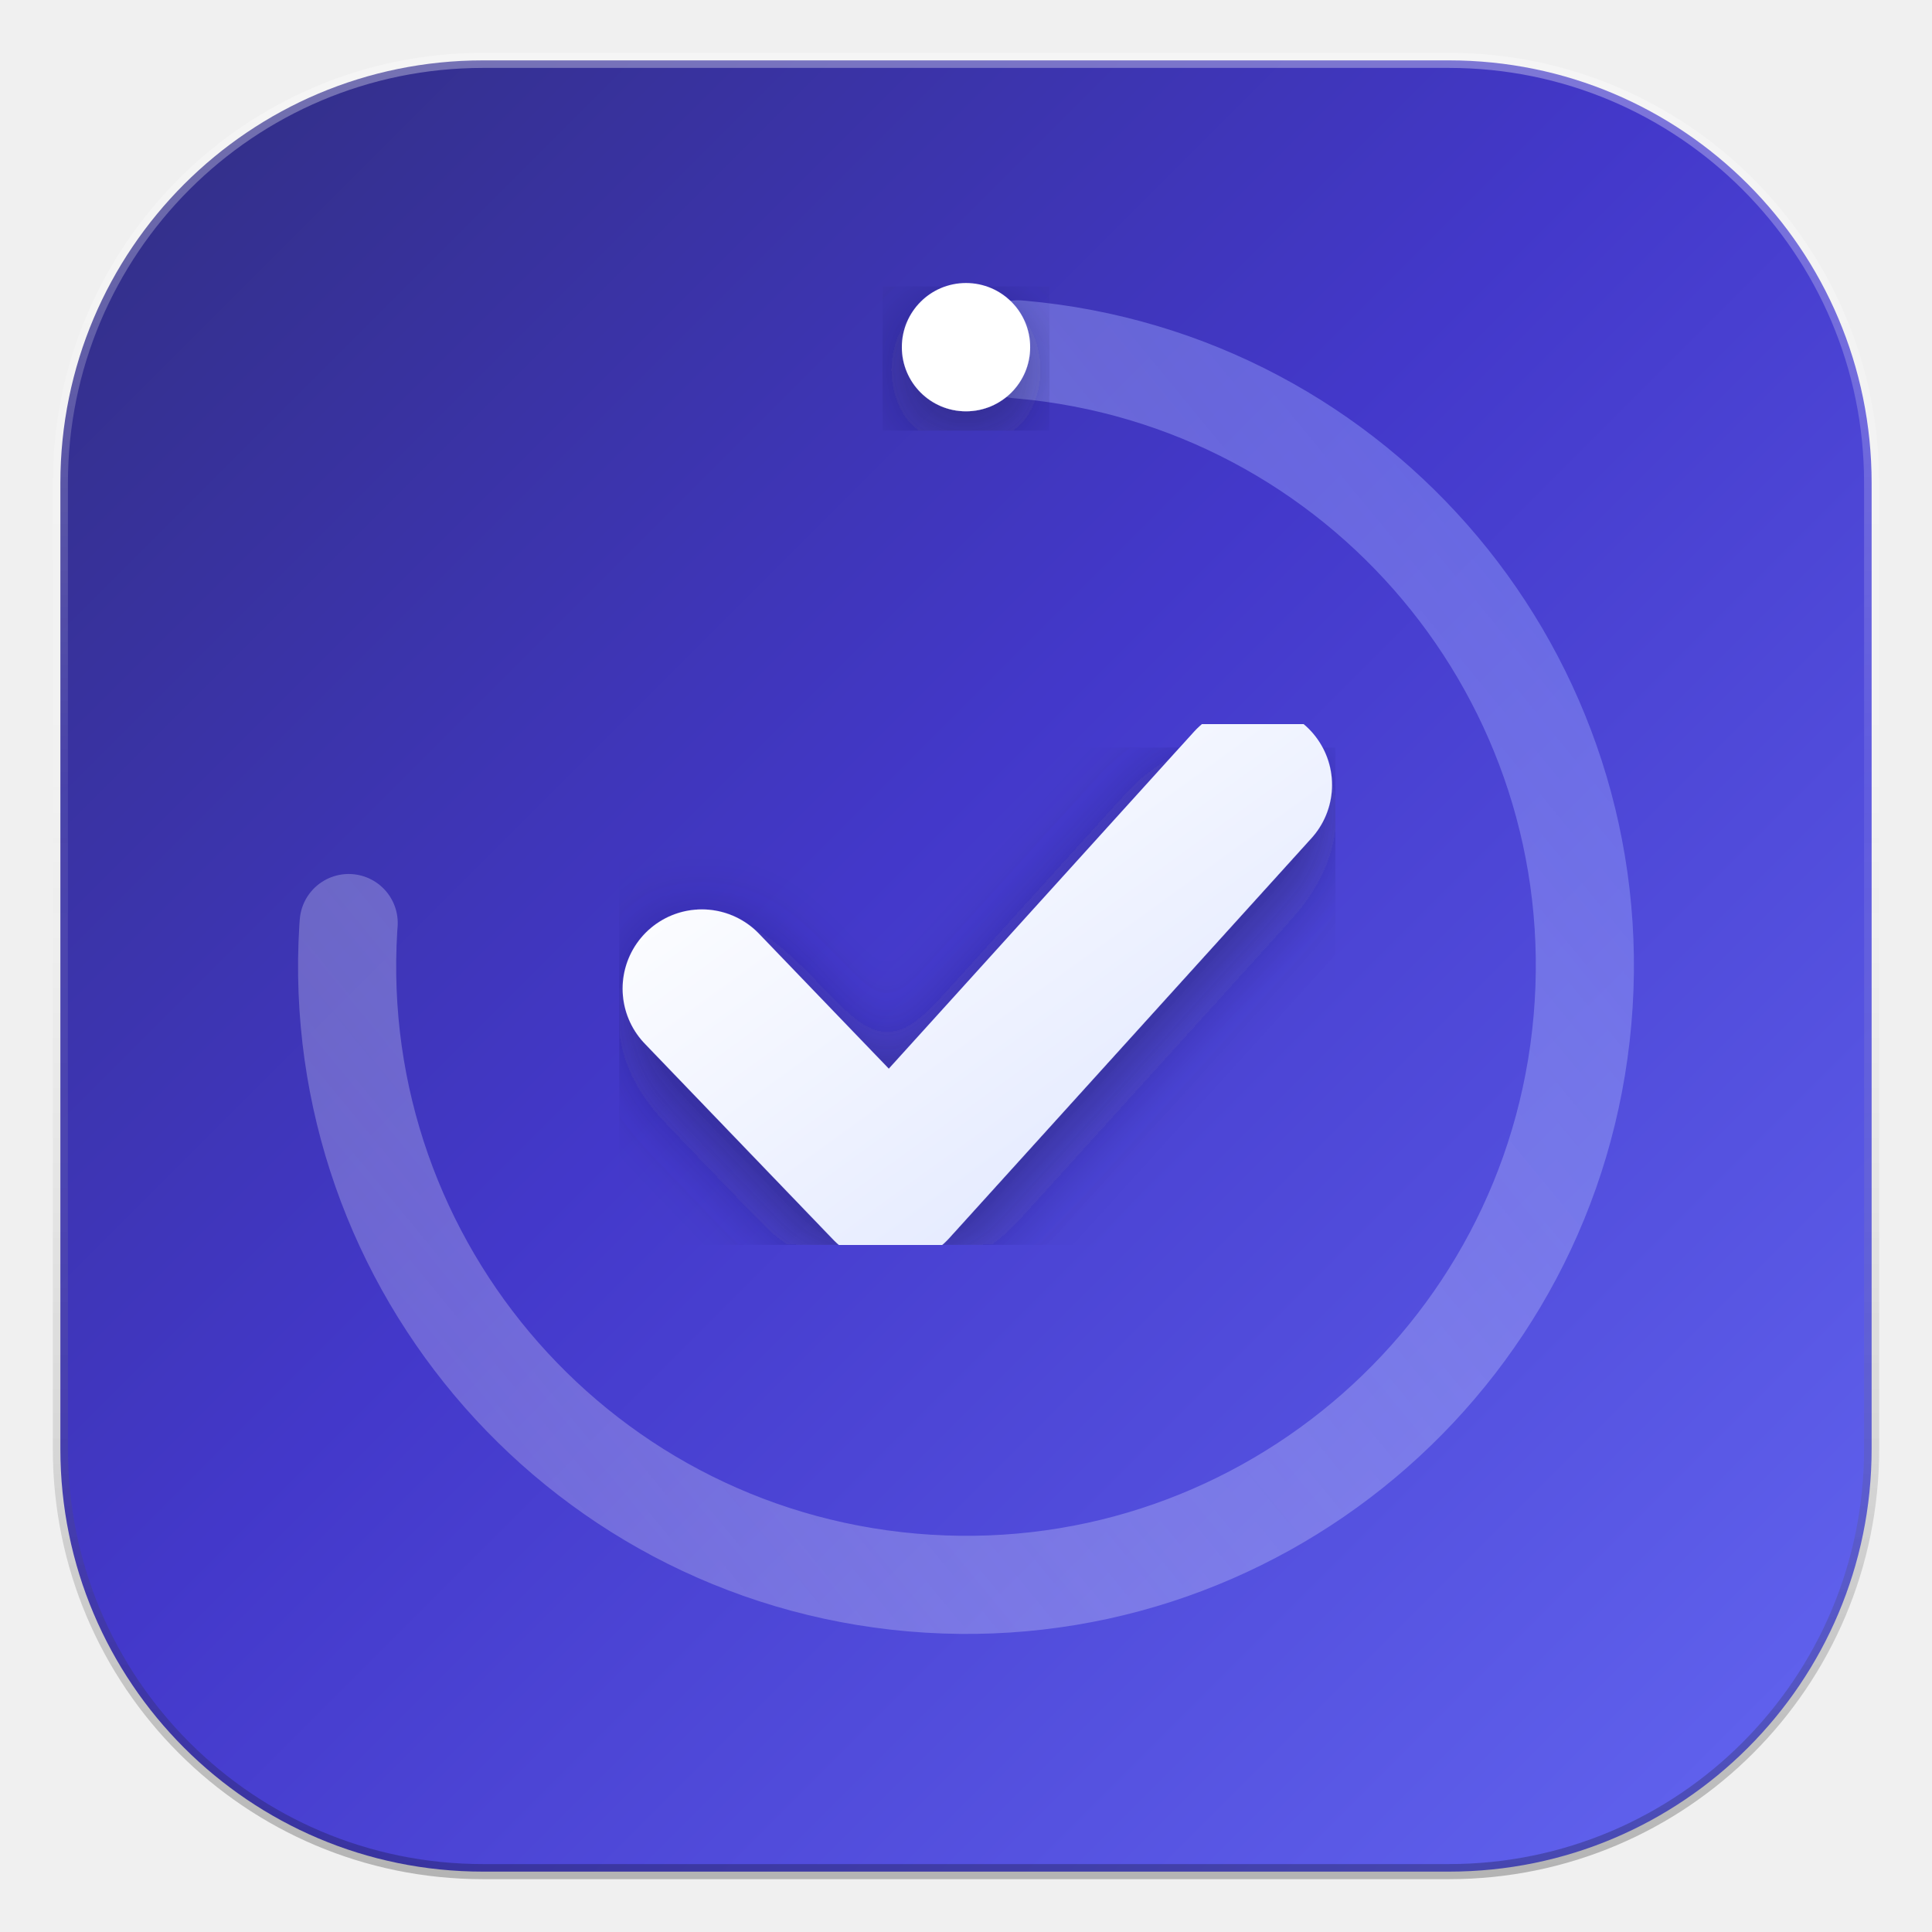
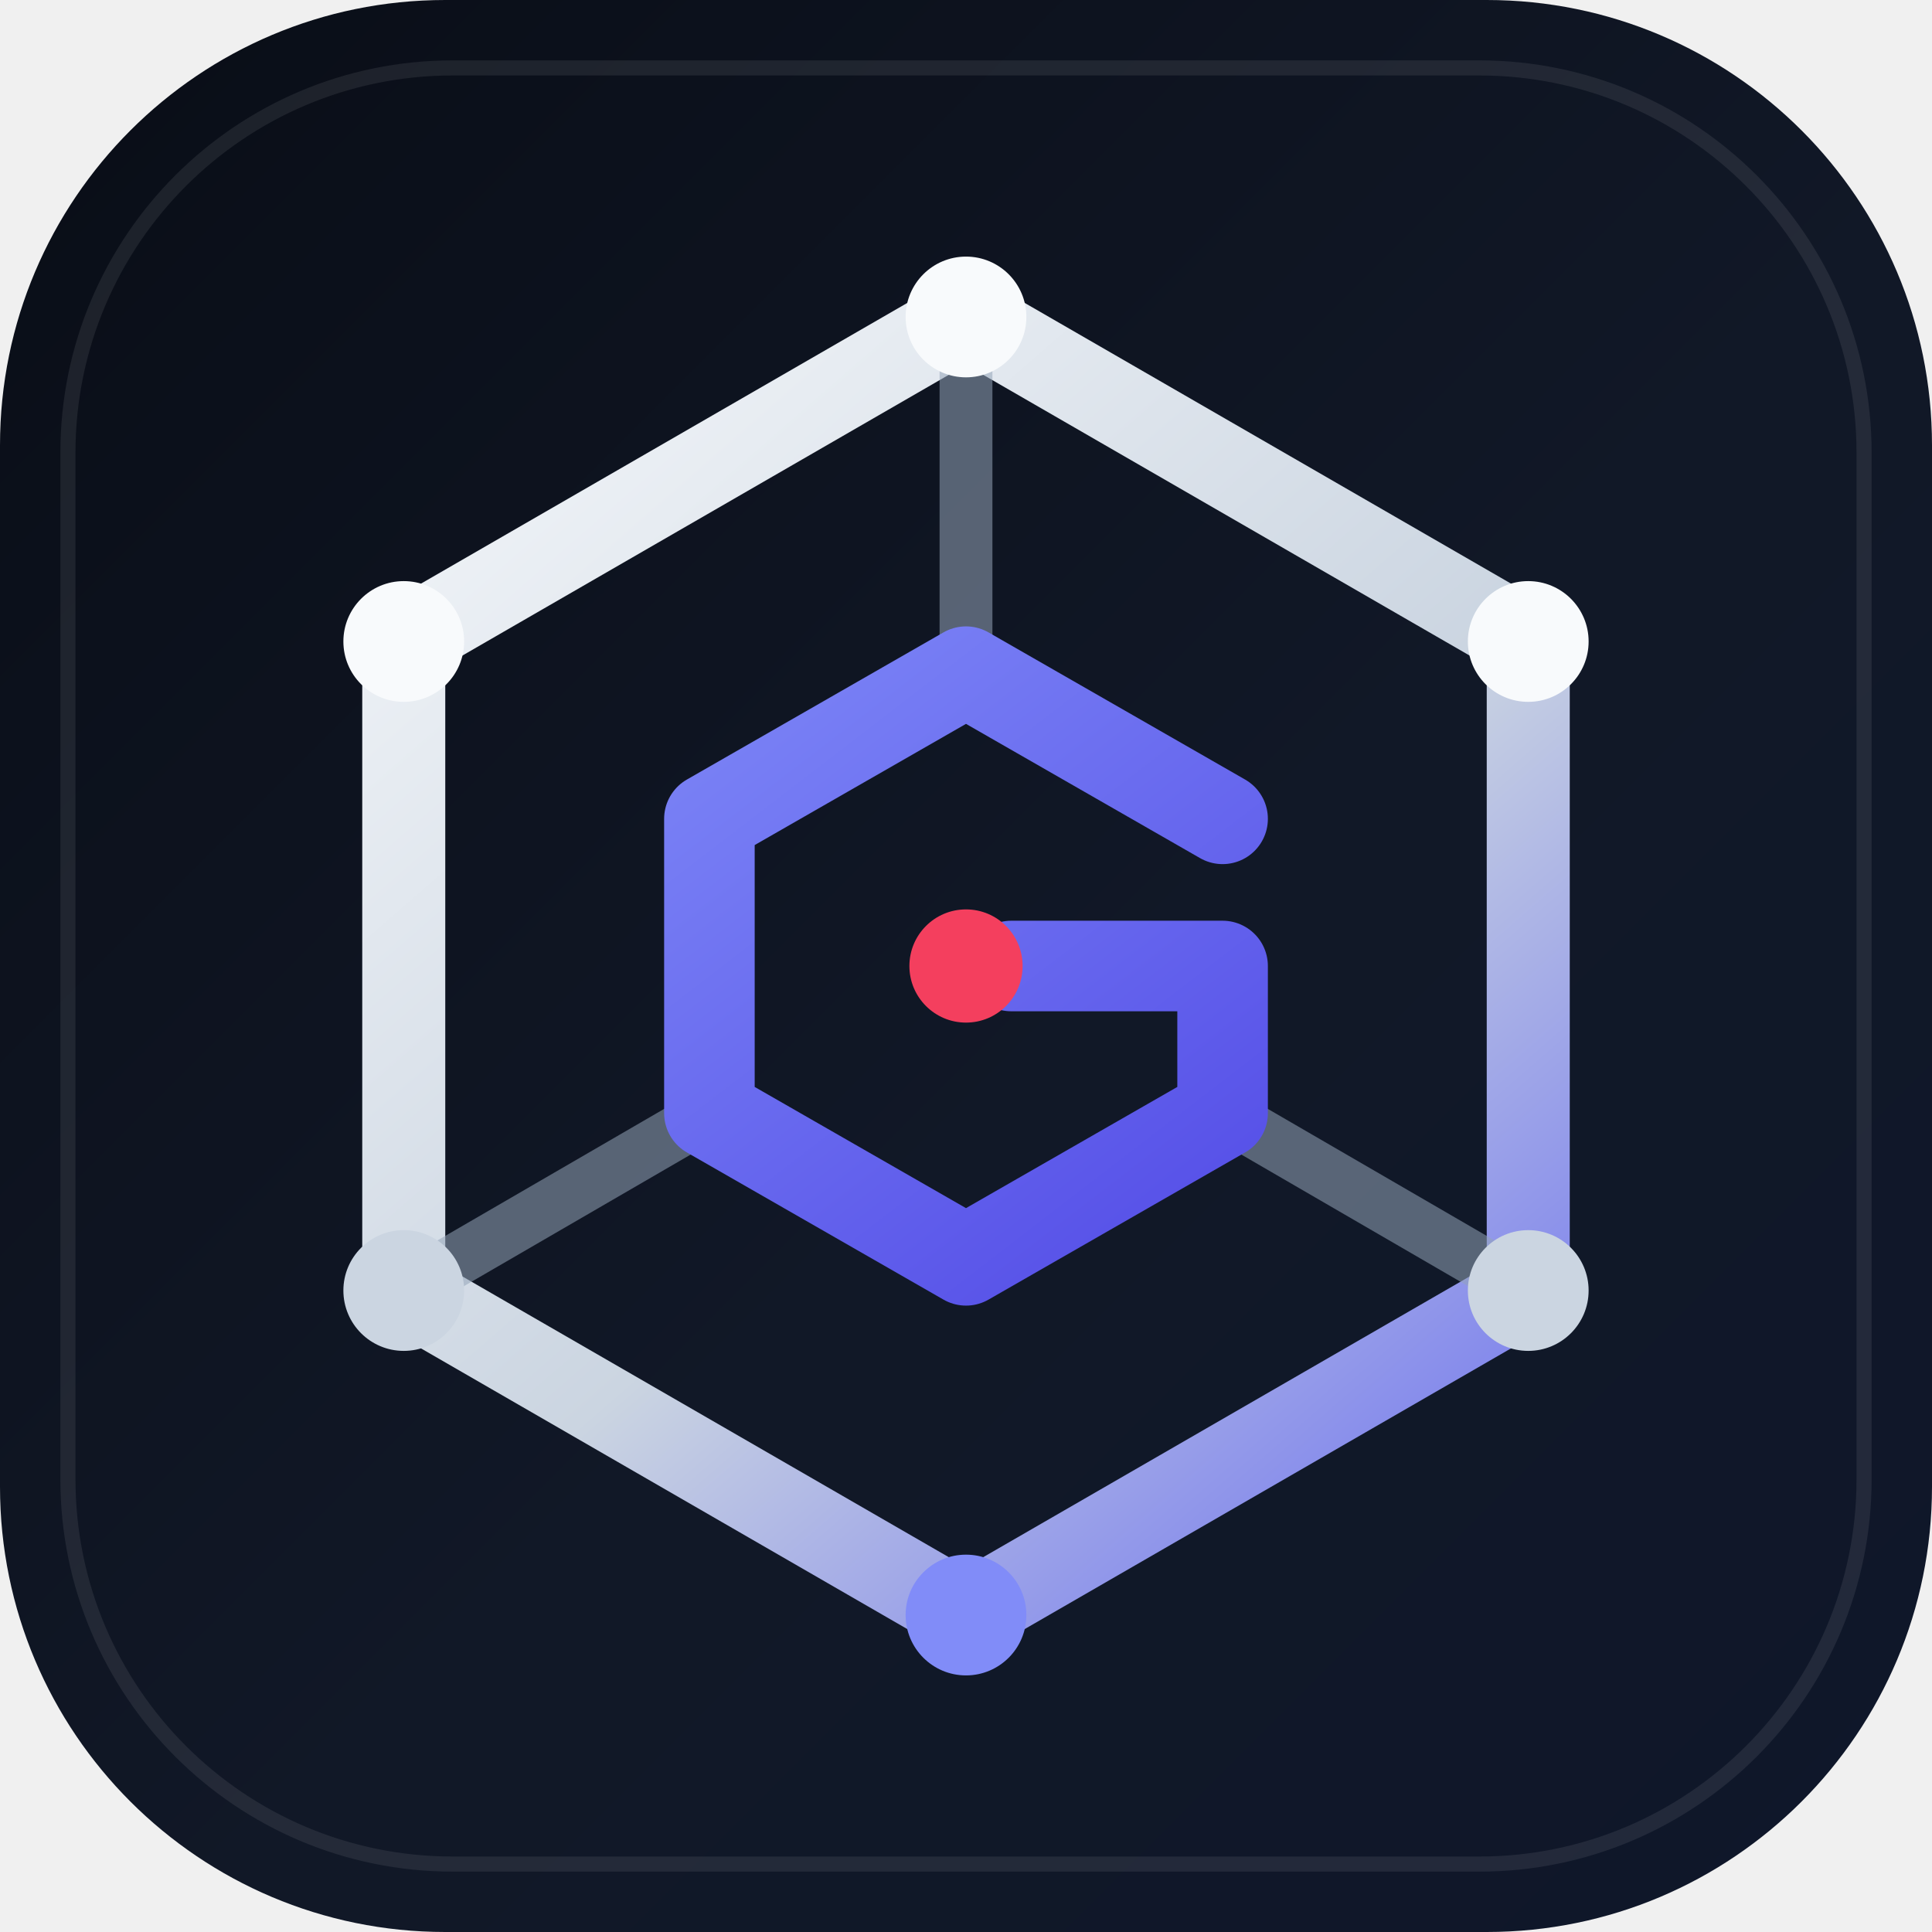
- <svg xmlns="http://www.w3.org/2000/svg" viewBox="0 0 512 512" width="512" height="512">
+ <svg xmlns="http://www.w3.org/2000/svg" viewBox="0 0 512 512" fill="none">
  <defs>
-     <linearGradient id="jivanBg" x1="0%" y1="0%" x2="100%" y2="100%">
-       <stop offset="0%" stop-color="#312e81" />
-       <stop offset="45%" stop-color="#4338ca" />
-       <stop offset="100%" stop-color="#6366f1" />
+     <linearGradient id="gBg" x1="0" y1="0" x2="512" y2="512" gradientUnits="userSpaceOnUse">
+       <stop offset="0%" stop-color="#090D16" />
+       <stop offset="55%" stop-color="#111827" />
+       <stop offset="100%" stop-color="#0F172A" />
    </linearGradient>
-     <linearGradient id="innerRim" x1="0%" y1="0%" x2="0%" y2="100%">
-       <stop offset="0%" stop-color="#ffffff" stop-opacity="0.32" />
-       <stop offset="40%" stop-color="#ffffff" stop-opacity="0.08" />
-       <stop offset="100%" stop-color="#000000" stop-opacity="0.25" />
+     <linearGradient id="gStroke" x1="96" y1="72" x2="416" y2="440" gradientUnits="userSpaceOnUse">
+       <stop offset="0%" stop-color="#F8FAFC" />
+       <stop offset="55%" stop-color="#CBD5E1" />
+       <stop offset="100%" stop-color="#6366F1" />
    </linearGradient>
-     <linearGradient id="checkGlow" x1="0%" y1="0%" x2="100%" y2="100%">
-       <stop offset="0%" stop-color="#ffffff" />
-       <stop offset="100%" stop-color="#e0e7ff" />
+     <linearGradient id="gCore" x1="176" y1="152" x2="336" y2="360" gradientUnits="userSpaceOnUse">
+       <stop offset="0%" stop-color="#818CF8" />
+       <stop offset="100%" stop-color="#4F46E5" />
    </linearGradient>
-     <linearGradient id="ringGrad" x1="0%" y1="0%" x2="100%" y2="100%">
-       <stop offset="0%" stop-color="#ffffff" stop-opacity="0.22" />
-       <stop offset="100%" stop-color="#818cf8" stop-opacity="0.5" />
-     </linearGradient>
-     <filter id="elevate" x="-15%" y="-15%" width="130%" height="130%">
-       <feDropShadow dx="0" dy="6" stdDeviation="10" flood-color="#1e1b4b" flood-opacity="0.5" />
-     </filter>
  </defs>
-   <rect x="16" y="16" width="480" height="480" rx="112" fill="url(#jivanBg)" />
-   <rect x="16" y="16" width="480" height="480" rx="112" fill="none" stroke="url(#innerRim)" stroke-width="4" />
-   <circle cx="256" cy="256" r="164" fill="none" stroke="url(#ringGrad)" stroke-width="26" stroke-linecap="round" stroke-dasharray="770 260" transform="rotate(-85 256 256)" />
-   <circle cx="256" cy="92" r="17" fill="#ffffff" filter="url(#elevate)" />
-   <path d="M 186 262 L 236 314 L 332 208" fill="none" stroke="url(#checkGlow)" stroke-width="42" stroke-linecap="round" stroke-linejoin="round" filter="url(#elevate)" />
+   <rect width="512" height="512" rx="118" fill="url(#gBg)" />
+   <rect x="18" y="18" width="476" height="476" rx="102" stroke="#ffffff" stroke-opacity="0.08" stroke-width="4" />
+   <polygon points="256,84 405,170 405,342 256,428 107,342 107,170" stroke="url(#gStroke)" stroke-width="22" stroke-linecap="round" stroke-linejoin="round" fill="none" />
+   <line x1="256" y1="84" x2="256" y2="178" stroke="#94A3B8" stroke-opacity="0.55" stroke-width="14" stroke-linecap="round" />
+   <line x1="405" y1="342" x2="324" y2="295" stroke="#94A3B8" stroke-opacity="0.55" stroke-width="14" stroke-linecap="round" />
+   <line x1="107" y1="342" x2="188" y2="295" stroke="#94A3B8" stroke-opacity="0.55" stroke-width="14" stroke-linecap="round" />
+   <path d="M324 217 L256 178 L188 217 L188 295 L256 334 L324 295 L324 256 L268 256" stroke="url(#gCore)" stroke-width="24" stroke-linecap="round" stroke-linejoin="round" fill="none" />
+   <circle cx="256" cy="84" r="16" fill="#F8FAFC" />
+   <circle cx="405" cy="170" r="16" fill="#F8FAFC" />
+   <circle cx="405" cy="342" r="16" fill="#CBD5E1" />
+   <circle cx="256" cy="428" r="16" fill="#818CF8" />
+   <circle cx="107" cy="342" r="16" fill="#CBD5E1" />
+   <circle cx="107" cy="170" r="16" fill="#F8FAFC" />
+   <circle cx="256" cy="256" r="15" fill="#F43F5E" />
</svg>
